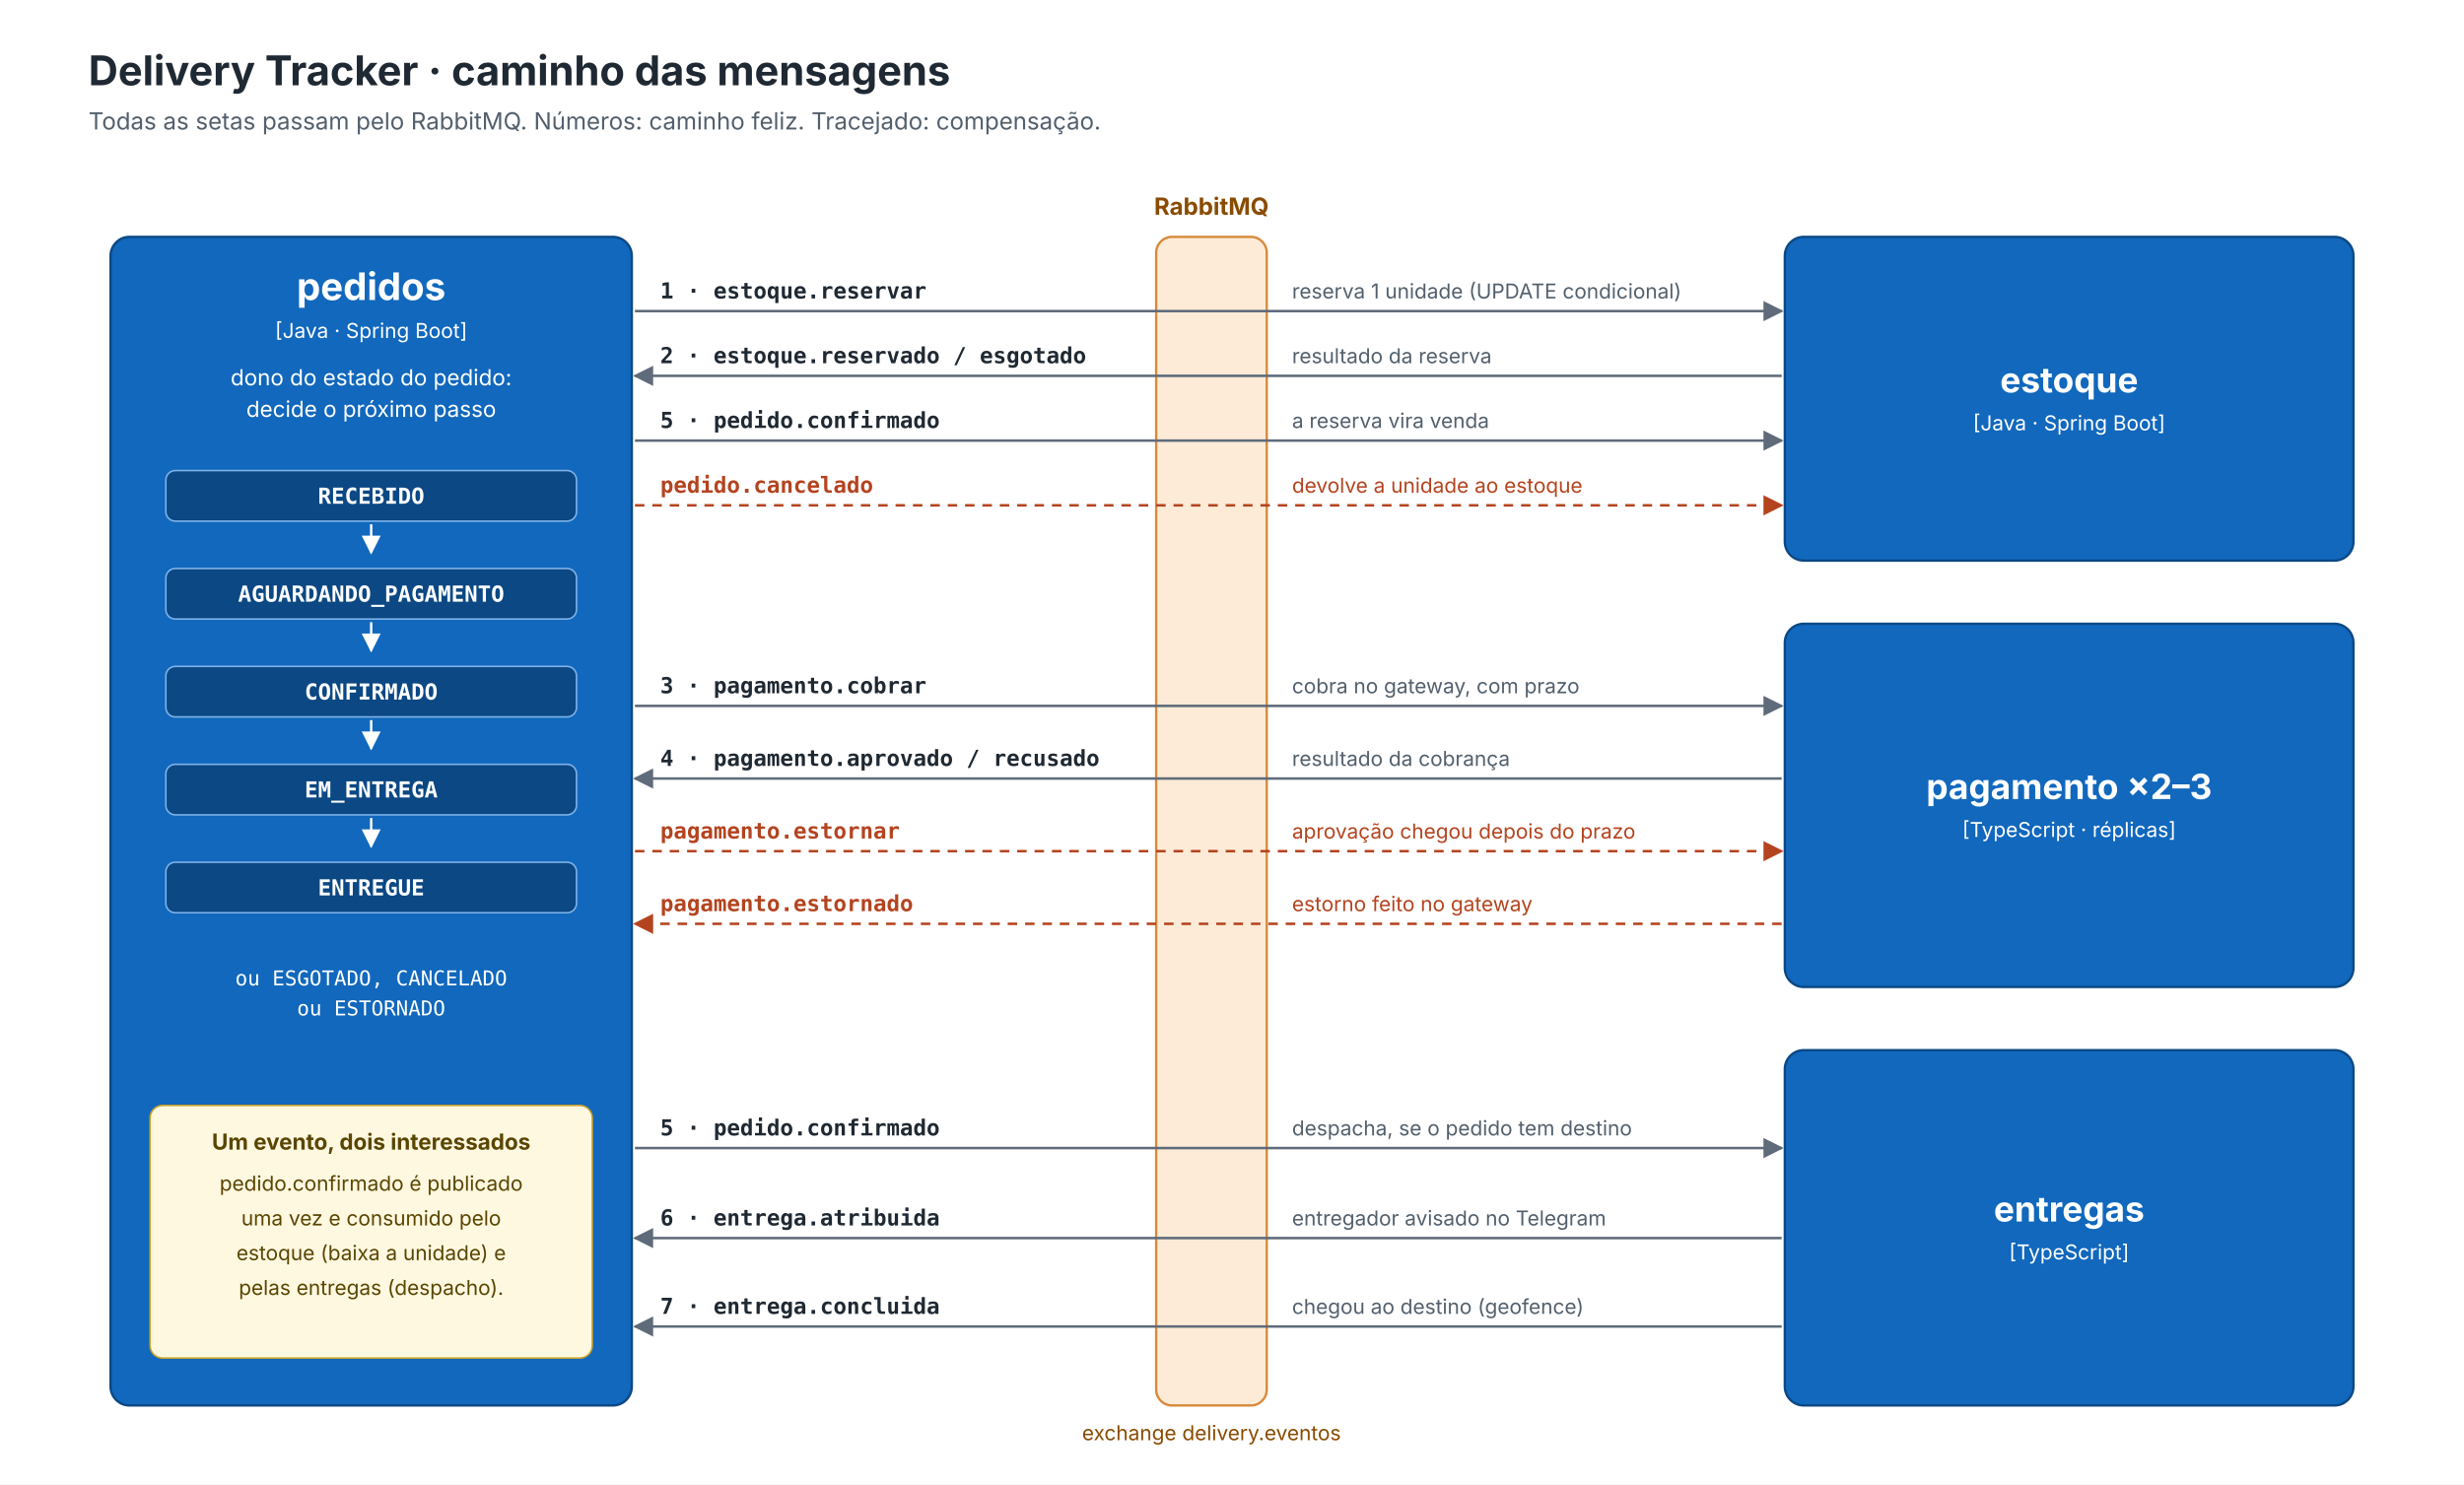
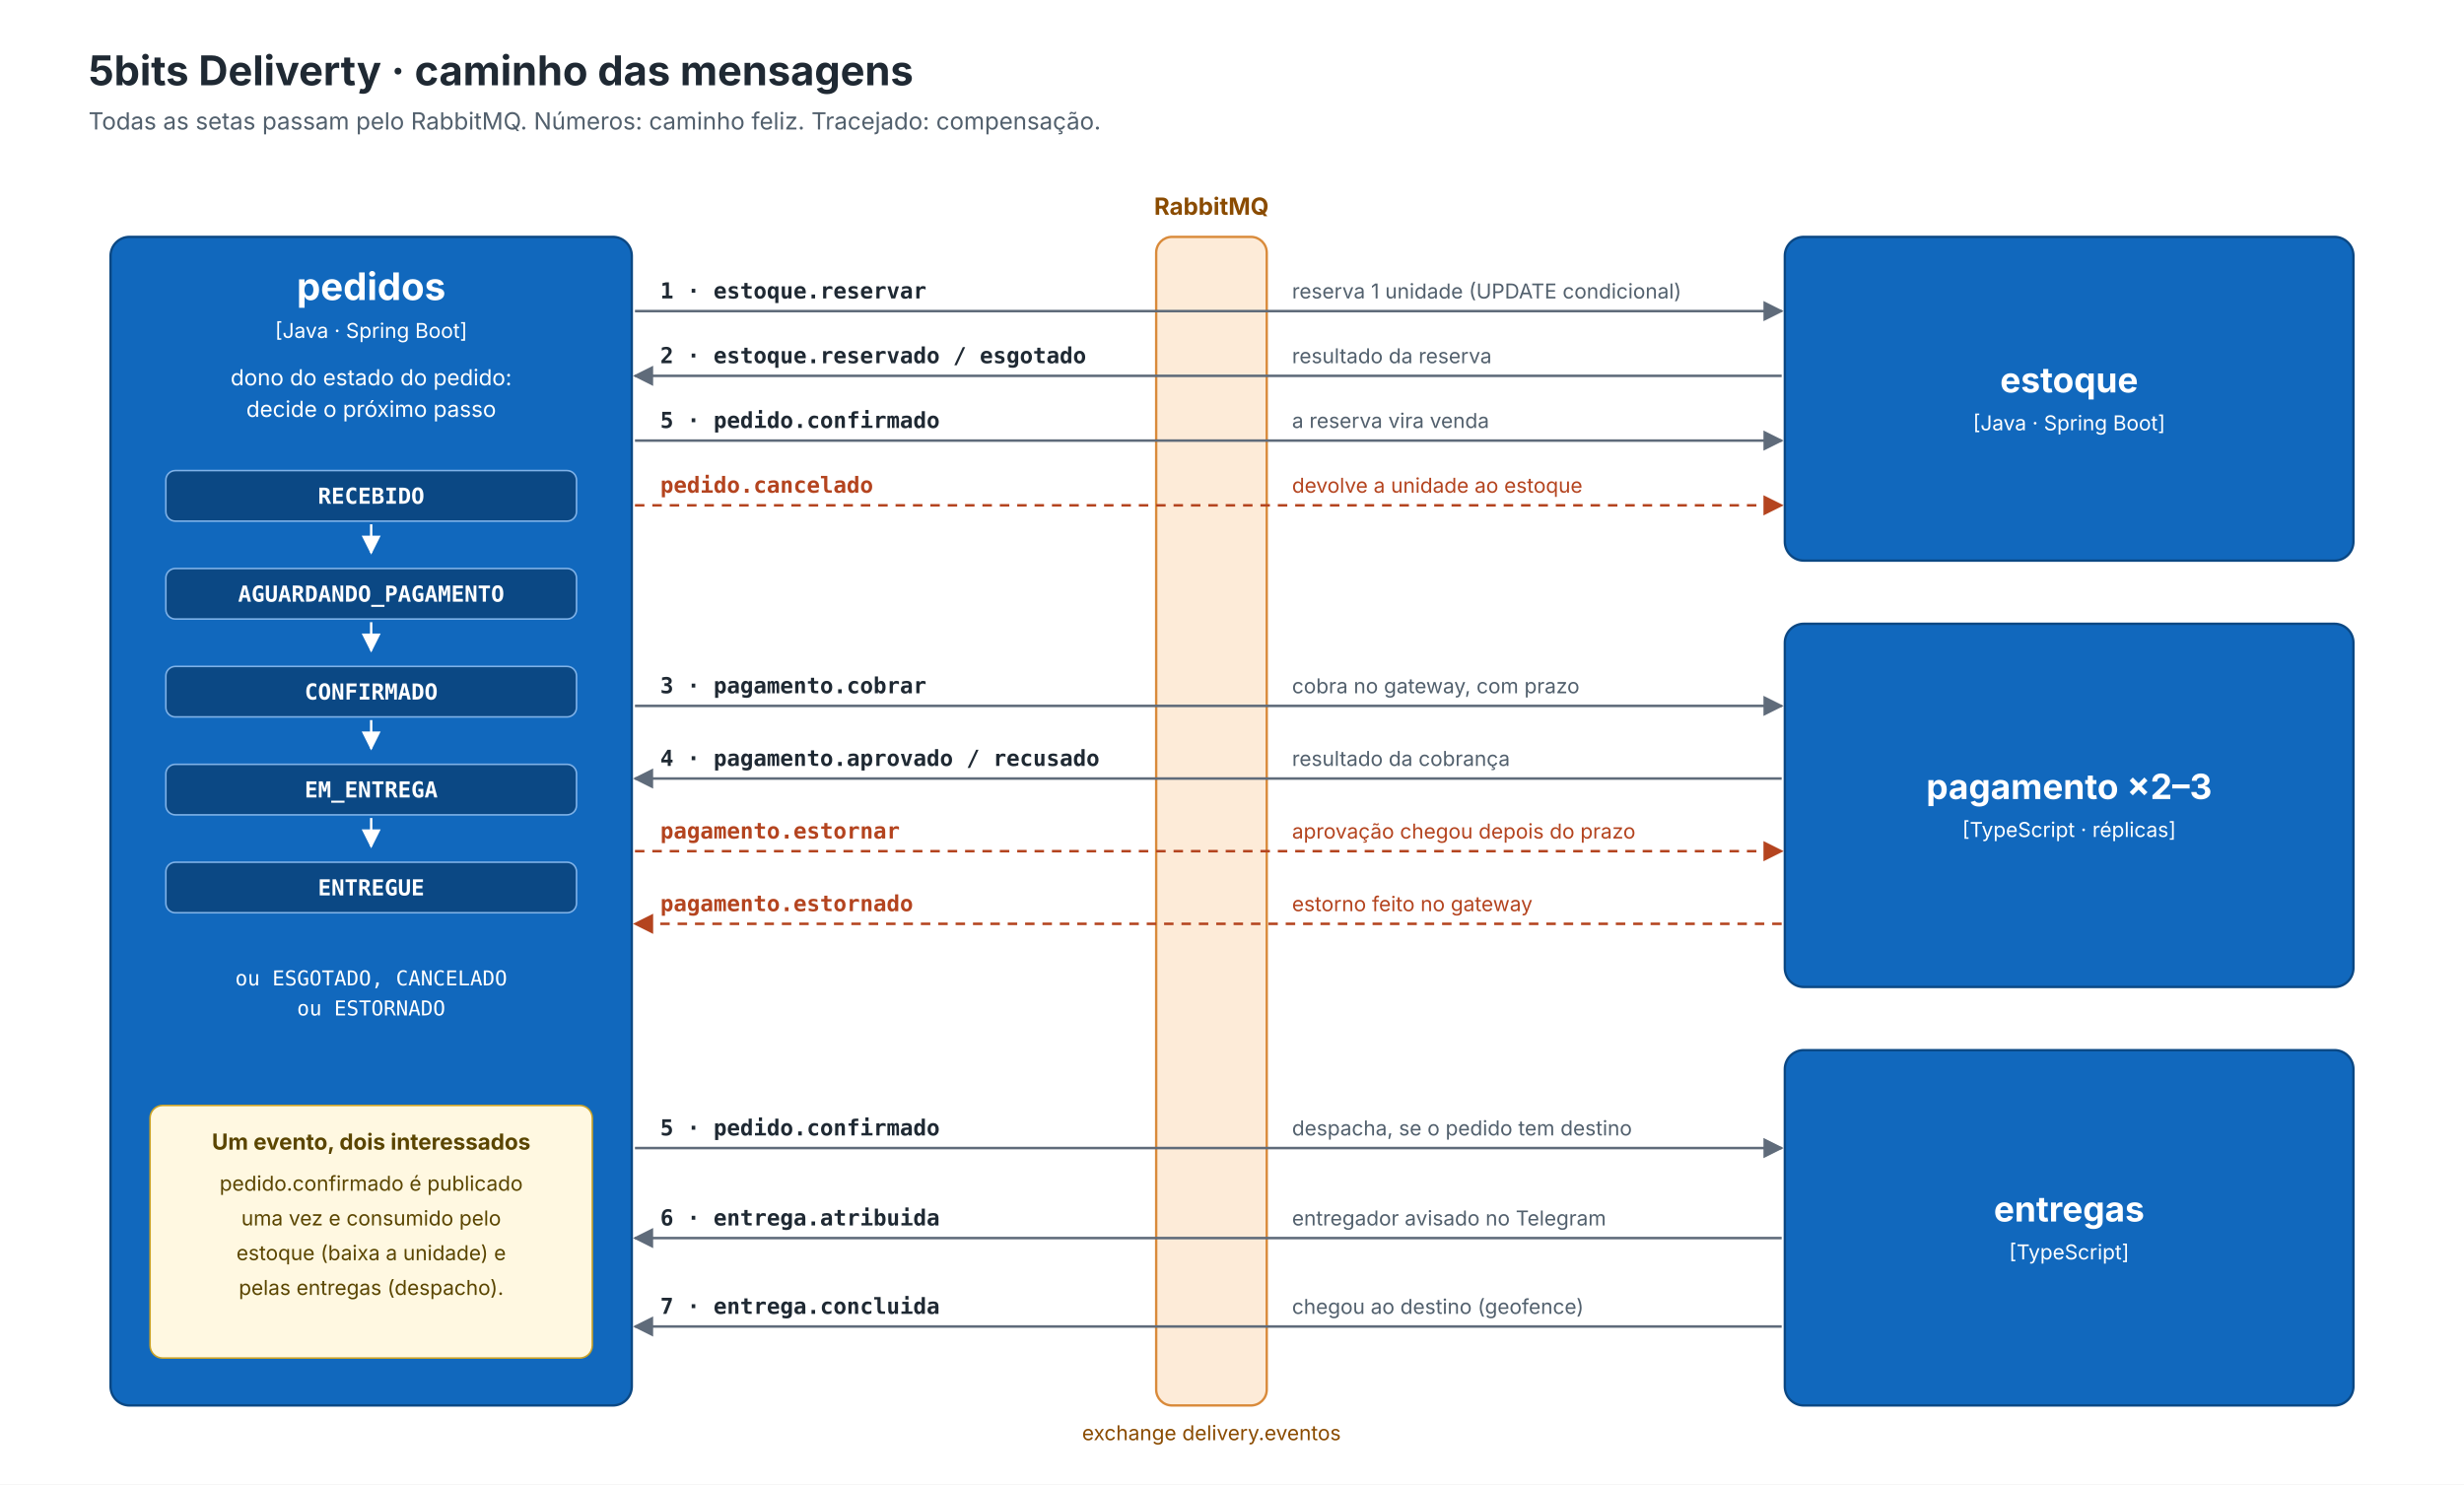
<svg xmlns="http://www.w3.org/2000/svg" width="1560" height="940" viewBox="0 0 1560 940">
  <defs>
    <marker id="seta" viewBox="0 0 10 10" refX="9" refY="5" markerWidth="8" markerHeight="8" orient="auto">
      <path d="M0,0 L10,5 L0,10 z" fill="context-stroke" />
    </marker>
    <marker id="seta-ini" viewBox="0 0 10 10" refX="1" refY="5" markerWidth="8" markerHeight="8" orient="auto">
      <path d="M10,0 L0,5 L10,10 z" fill="#5f6b7a" />
    </marker>
  </defs>
  <rect width="1560" height="940" fill="#ffffff" />
-   <text x="56" y="54" font-family="Inter, Arial, Helvetica, sans-serif" font-size="26" font-weight="700" fill="#1f2933" text-anchor="start">Delivery Tracker · caminho das mensagens</text>
+   <text x="56" y="54" font-family="Inter, Arial, Helvetica, sans-serif" font-size="26" font-weight="700" fill="#1f2933" text-anchor="start">5bits Deliverty · caminho das mensagens</text>
  <text x="56" y="82" font-family="Inter, Arial, Helvetica, sans-serif" font-size="15" font-weight="400" fill="#52606d" text-anchor="start">Todas as setas passam pelo RabbitMQ. Números: caminho feliz. Tracejado: compensação.</text>
  <rect x="70" y="150" width="330" height="740" rx="12" fill="#1168bd" stroke="#0b4884" stroke-width="1.5" />
  <text x="235" y="190" font-family="Inter, Arial, Helvetica, sans-serif" font-size="24" font-weight="700" fill="#ffffff" text-anchor="middle">pedidos</text>
  <text x="235" y="214" font-family="Inter, Arial, Helvetica, sans-serif" font-size="13" font-weight="400" fill="#ffffff" text-anchor="middle">[Java · Spring Boot]</text>
  <text x="235" y="244" font-family="Inter, Arial, Helvetica, sans-serif" font-size="14" font-weight="400" fill="#ffffff" text-anchor="middle">dono do estado do pedido:</text>
  <text x="235" y="264" font-family="Inter, Arial, Helvetica, sans-serif" font-size="14" font-weight="400" fill="#ffffff" text-anchor="middle">decide o próximo passo</text>
  <rect x="105" y="298" width="260" height="32" rx="6" fill="#0b4884" stroke="#7fb2e8" stroke-width="1" />
  <text x="235" y="319" font-family="'DejaVu Sans Mono', Consolas, 'Courier New', monospace" font-size="14" font-weight="700" fill="#ffffff" text-anchor="middle">RECEBIDO</text>
  <path d="M235,332 L235,350" stroke="#ffffff" stroke-width="1.5" marker-end="url(#seta)" />
  <rect x="105" y="360" width="260" height="32" rx="6" fill="#0b4884" stroke="#7fb2e8" stroke-width="1" />
  <text x="235" y="381" font-family="'DejaVu Sans Mono', Consolas, 'Courier New', monospace" font-size="14" font-weight="700" fill="#ffffff" text-anchor="middle">AGUARDANDO_PAGAMENTO</text>
  <path d="M235,394 L235,412" stroke="#ffffff" stroke-width="1.5" marker-end="url(#seta)" />
  <rect x="105" y="422" width="260" height="32" rx="6" fill="#0b4884" stroke="#7fb2e8" stroke-width="1" />
  <text x="235" y="443" font-family="'DejaVu Sans Mono', Consolas, 'Courier New', monospace" font-size="14" font-weight="700" fill="#ffffff" text-anchor="middle">CONFIRMADO</text>
  <path d="M235,456 L235,474" stroke="#ffffff" stroke-width="1.5" marker-end="url(#seta)" />
  <rect x="105" y="484" width="260" height="32" rx="6" fill="#0b4884" stroke="#7fb2e8" stroke-width="1" />
  <text x="235" y="505" font-family="'DejaVu Sans Mono', Consolas, 'Courier New', monospace" font-size="14" font-weight="700" fill="#ffffff" text-anchor="middle">EM_ENTREGA</text>
  <path d="M235,518 L235,536" stroke="#ffffff" stroke-width="1.5" marker-end="url(#seta)" />
  <rect x="105" y="546" width="260" height="32" rx="6" fill="#0b4884" stroke="#7fb2e8" stroke-width="1" />
  <text x="235" y="567" font-family="'DejaVu Sans Mono', Consolas, 'Courier New', monospace" font-size="14" font-weight="700" fill="#ffffff" text-anchor="middle">ENTREGUE</text>
  <text x="235" y="624" font-family="'DejaVu Sans Mono', Consolas, 'Courier New', monospace" font-size="13" font-weight="400" fill="#ffffff" text-anchor="middle">ou ESGOTADO, CANCELADO</text>
  <text x="235" y="643" font-family="'DejaVu Sans Mono', Consolas, 'Courier New', monospace" font-size="13" font-weight="400" fill="#ffffff" text-anchor="middle">ou ESTORNADO</text>
  <rect x="95" y="700" width="280" height="160" rx="8" fill="#fff8e1" stroke="#c9a227" />
  <text x="235" y="728" font-family="Inter, Arial, Helvetica, sans-serif" font-size="14" font-weight="700" fill="#5a4500" text-anchor="middle">Um evento, dois interessados</text>
  <text x="235" y="754" font-family="Inter, Arial, Helvetica, sans-serif" font-size="13" font-weight="400" fill="#5a4500" text-anchor="middle">pedido.confirmado é publicado</text>
  <text x="235" y="776" font-family="Inter, Arial, Helvetica, sans-serif" font-size="13" font-weight="400" fill="#5a4500" text-anchor="middle">uma vez e consumido pelo</text>
  <text x="235" y="798" font-family="Inter, Arial, Helvetica, sans-serif" font-size="13" font-weight="400" fill="#5a4500" text-anchor="middle">estoque (baixa a unidade) e</text>
  <text x="235" y="820" font-family="Inter, Arial, Helvetica, sans-serif" font-size="13" font-weight="400" fill="#5a4500" text-anchor="middle">pelas entregas (despacho).</text>
  <rect x="732" y="150" width="70" height="740" rx="10" fill="#fdebd8" stroke="#d98a3a" stroke-width="1.5" />
  <text x="767" y="136" font-family="Inter, Arial, Helvetica, sans-serif" font-size="15" font-weight="700" fill="#8a4b00" text-anchor="middle">RabbitMQ</text>
  <text x="767" y="912" font-family="Inter, Arial, Helvetica, sans-serif" font-size="13" font-weight="400" fill="#8a4b00" text-anchor="middle">exchange delivery.eventos</text>
  <rect x="1130" y="150" width="360" height="205" rx="12" fill="#1168bd" stroke="#0b4884" stroke-width="1.5" />
  <text x="1310" y="248.5" font-family="Inter, Arial, Helvetica, sans-serif" font-size="22" font-weight="700" fill="#ffffff" text-anchor="middle">estoque</text>
  <text x="1310" y="272.5" font-family="Inter, Arial, Helvetica, sans-serif" font-size="13" font-weight="400" fill="#ffffff" text-anchor="middle">[Java · Spring Boot]</text>
  <path d="M402,197 L1128,197" fill="none" stroke="#5f6b7a" stroke-width="1.6" marker-end="url(#seta)" />
  <text x="418" y="189" font-family="'DejaVu Sans Mono', Consolas, 'Courier New', monospace" font-size="14" font-weight="700" fill="#1f2933" text-anchor="start">1 · estoque.reservar</text>
  <text x="818" y="189" font-family="Inter, Arial, Helvetica, sans-serif" font-size="13" font-weight="400" fill="#52606d" text-anchor="start">reserva 1 unidade (UPDATE condicional)</text>
  <path d="M1128,238 L402,238" fill="none" stroke="#5f6b7a" stroke-width="1.6" marker-end="url(#seta)" />
  <text x="418" y="230" font-family="'DejaVu Sans Mono', Consolas, 'Courier New', monospace" font-size="14" font-weight="700" fill="#1f2933" text-anchor="start">2 · estoque.reservado / esgotado</text>
  <text x="818" y="230" font-family="Inter, Arial, Helvetica, sans-serif" font-size="13" font-weight="400" fill="#52606d" text-anchor="start">resultado da reserva</text>
  <path d="M402,279 L1128,279" fill="none" stroke="#5f6b7a" stroke-width="1.6" marker-end="url(#seta)" />
  <text x="418" y="271" font-family="'DejaVu Sans Mono', Consolas, 'Courier New', monospace" font-size="14" font-weight="700" fill="#1f2933" text-anchor="start">5 · pedido.confirmado</text>
  <text x="818" y="271" font-family="Inter, Arial, Helvetica, sans-serif" font-size="13" font-weight="400" fill="#52606d" text-anchor="start">a reserva vira venda</text>
  <path d="M402,320 L1128,320" fill="none" stroke="#b4441f" stroke-width="1.6" stroke-dasharray="6 5" marker-end="url(#seta)" />
  <text x="418" y="312" font-family="'DejaVu Sans Mono', Consolas, 'Courier New', monospace" font-size="14" font-weight="700" fill="#b4441f" text-anchor="start">pedido.cancelado</text>
  <text x="818" y="312" font-family="Inter, Arial, Helvetica, sans-serif" font-size="13" font-weight="400" fill="#b4441f" text-anchor="start">devolve a unidade ao estoque</text>
  <rect x="1130" y="395" width="360" height="230" rx="12" fill="#1168bd" stroke="#0b4884" stroke-width="1.5" />
  <text x="1310" y="506.0" font-family="Inter, Arial, Helvetica, sans-serif" font-size="22" font-weight="700" fill="#ffffff" text-anchor="middle">pagamento ×2–3</text>
  <text x="1310" y="530.0" font-family="Inter, Arial, Helvetica, sans-serif" font-size="13" font-weight="400" fill="#ffffff" text-anchor="middle">[TypeScript · réplicas]</text>
  <path d="M402,447 L1128,447" fill="none" stroke="#5f6b7a" stroke-width="1.6" marker-end="url(#seta)" />
  <text x="418" y="439" font-family="'DejaVu Sans Mono', Consolas, 'Courier New', monospace" font-size="14" font-weight="700" fill="#1f2933" text-anchor="start">3 · pagamento.cobrar</text>
  <text x="818" y="439" font-family="Inter, Arial, Helvetica, sans-serif" font-size="13" font-weight="400" fill="#52606d" text-anchor="start">cobra no gateway, com prazo</text>
  <path d="M1128,493 L402,493" fill="none" stroke="#5f6b7a" stroke-width="1.6" marker-end="url(#seta)" />
  <text x="418" y="485" font-family="'DejaVu Sans Mono', Consolas, 'Courier New', monospace" font-size="14" font-weight="700" fill="#1f2933" text-anchor="start">4 · pagamento.aprovado / recusado</text>
  <text x="818" y="485" font-family="Inter, Arial, Helvetica, sans-serif" font-size="13" font-weight="400" fill="#52606d" text-anchor="start">resultado da cobrança</text>
  <path d="M402,539 L1128,539" fill="none" stroke="#b4441f" stroke-width="1.6" stroke-dasharray="6 5" marker-end="url(#seta)" />
  <text x="418" y="531" font-family="'DejaVu Sans Mono', Consolas, 'Courier New', monospace" font-size="14" font-weight="700" fill="#b4441f" text-anchor="start">pagamento.estornar</text>
  <text x="818" y="531" font-family="Inter, Arial, Helvetica, sans-serif" font-size="13" font-weight="400" fill="#b4441f" text-anchor="start">aprovação chegou depois do prazo</text>
  <path d="M1128,585 L402,585" fill="none" stroke="#b4441f" stroke-width="1.6" stroke-dasharray="6 5" marker-end="url(#seta)" />
  <text x="418" y="577" font-family="'DejaVu Sans Mono', Consolas, 'Courier New', monospace" font-size="14" font-weight="700" fill="#b4441f" text-anchor="start">pagamento.estornado</text>
  <text x="818" y="577" font-family="Inter, Arial, Helvetica, sans-serif" font-size="13" font-weight="400" fill="#b4441f" text-anchor="start">estorno feito no gateway</text>
  <rect x="1130" y="665" width="360" height="225" rx="12" fill="#1168bd" stroke="#0b4884" stroke-width="1.5" />
  <text x="1310" y="773.5" font-family="Inter, Arial, Helvetica, sans-serif" font-size="22" font-weight="700" fill="#ffffff" text-anchor="middle">entregas</text>
  <text x="1310" y="797.5" font-family="Inter, Arial, Helvetica, sans-serif" font-size="13" font-weight="400" fill="#ffffff" text-anchor="middle">[TypeScript]</text>
  <path d="M402,727 L1128,727" fill="none" stroke="#5f6b7a" stroke-width="1.6" marker-end="url(#seta)" />
  <text x="418" y="719" font-family="'DejaVu Sans Mono', Consolas, 'Courier New', monospace" font-size="14" font-weight="700" fill="#1f2933" text-anchor="start">5 · pedido.confirmado</text>
  <text x="818" y="719" font-family="Inter, Arial, Helvetica, sans-serif" font-size="13" font-weight="400" fill="#52606d" text-anchor="start">despacha, se o pedido tem destino</text>
  <path d="M1128,784 L402,784" fill="none" stroke="#5f6b7a" stroke-width="1.6" marker-end="url(#seta)" />
  <text x="418" y="776" font-family="'DejaVu Sans Mono', Consolas, 'Courier New', monospace" font-size="14" font-weight="700" fill="#1f2933" text-anchor="start">6 · entrega.atribuida</text>
  <text x="818" y="776" font-family="Inter, Arial, Helvetica, sans-serif" font-size="13" font-weight="400" fill="#52606d" text-anchor="start">entregador avisado no Telegram</text>
  <path d="M1128,840 L402,840" fill="none" stroke="#5f6b7a" stroke-width="1.6" marker-end="url(#seta)" />
  <text x="418" y="832" font-family="'DejaVu Sans Mono', Consolas, 'Courier New', monospace" font-size="14" font-weight="700" fill="#1f2933" text-anchor="start">7 · entrega.concluida</text>
  <text x="818" y="832" font-family="Inter, Arial, Helvetica, sans-serif" font-size="13" font-weight="400" fill="#52606d" text-anchor="start">chegou ao destino (geofence)</text>
</svg>
